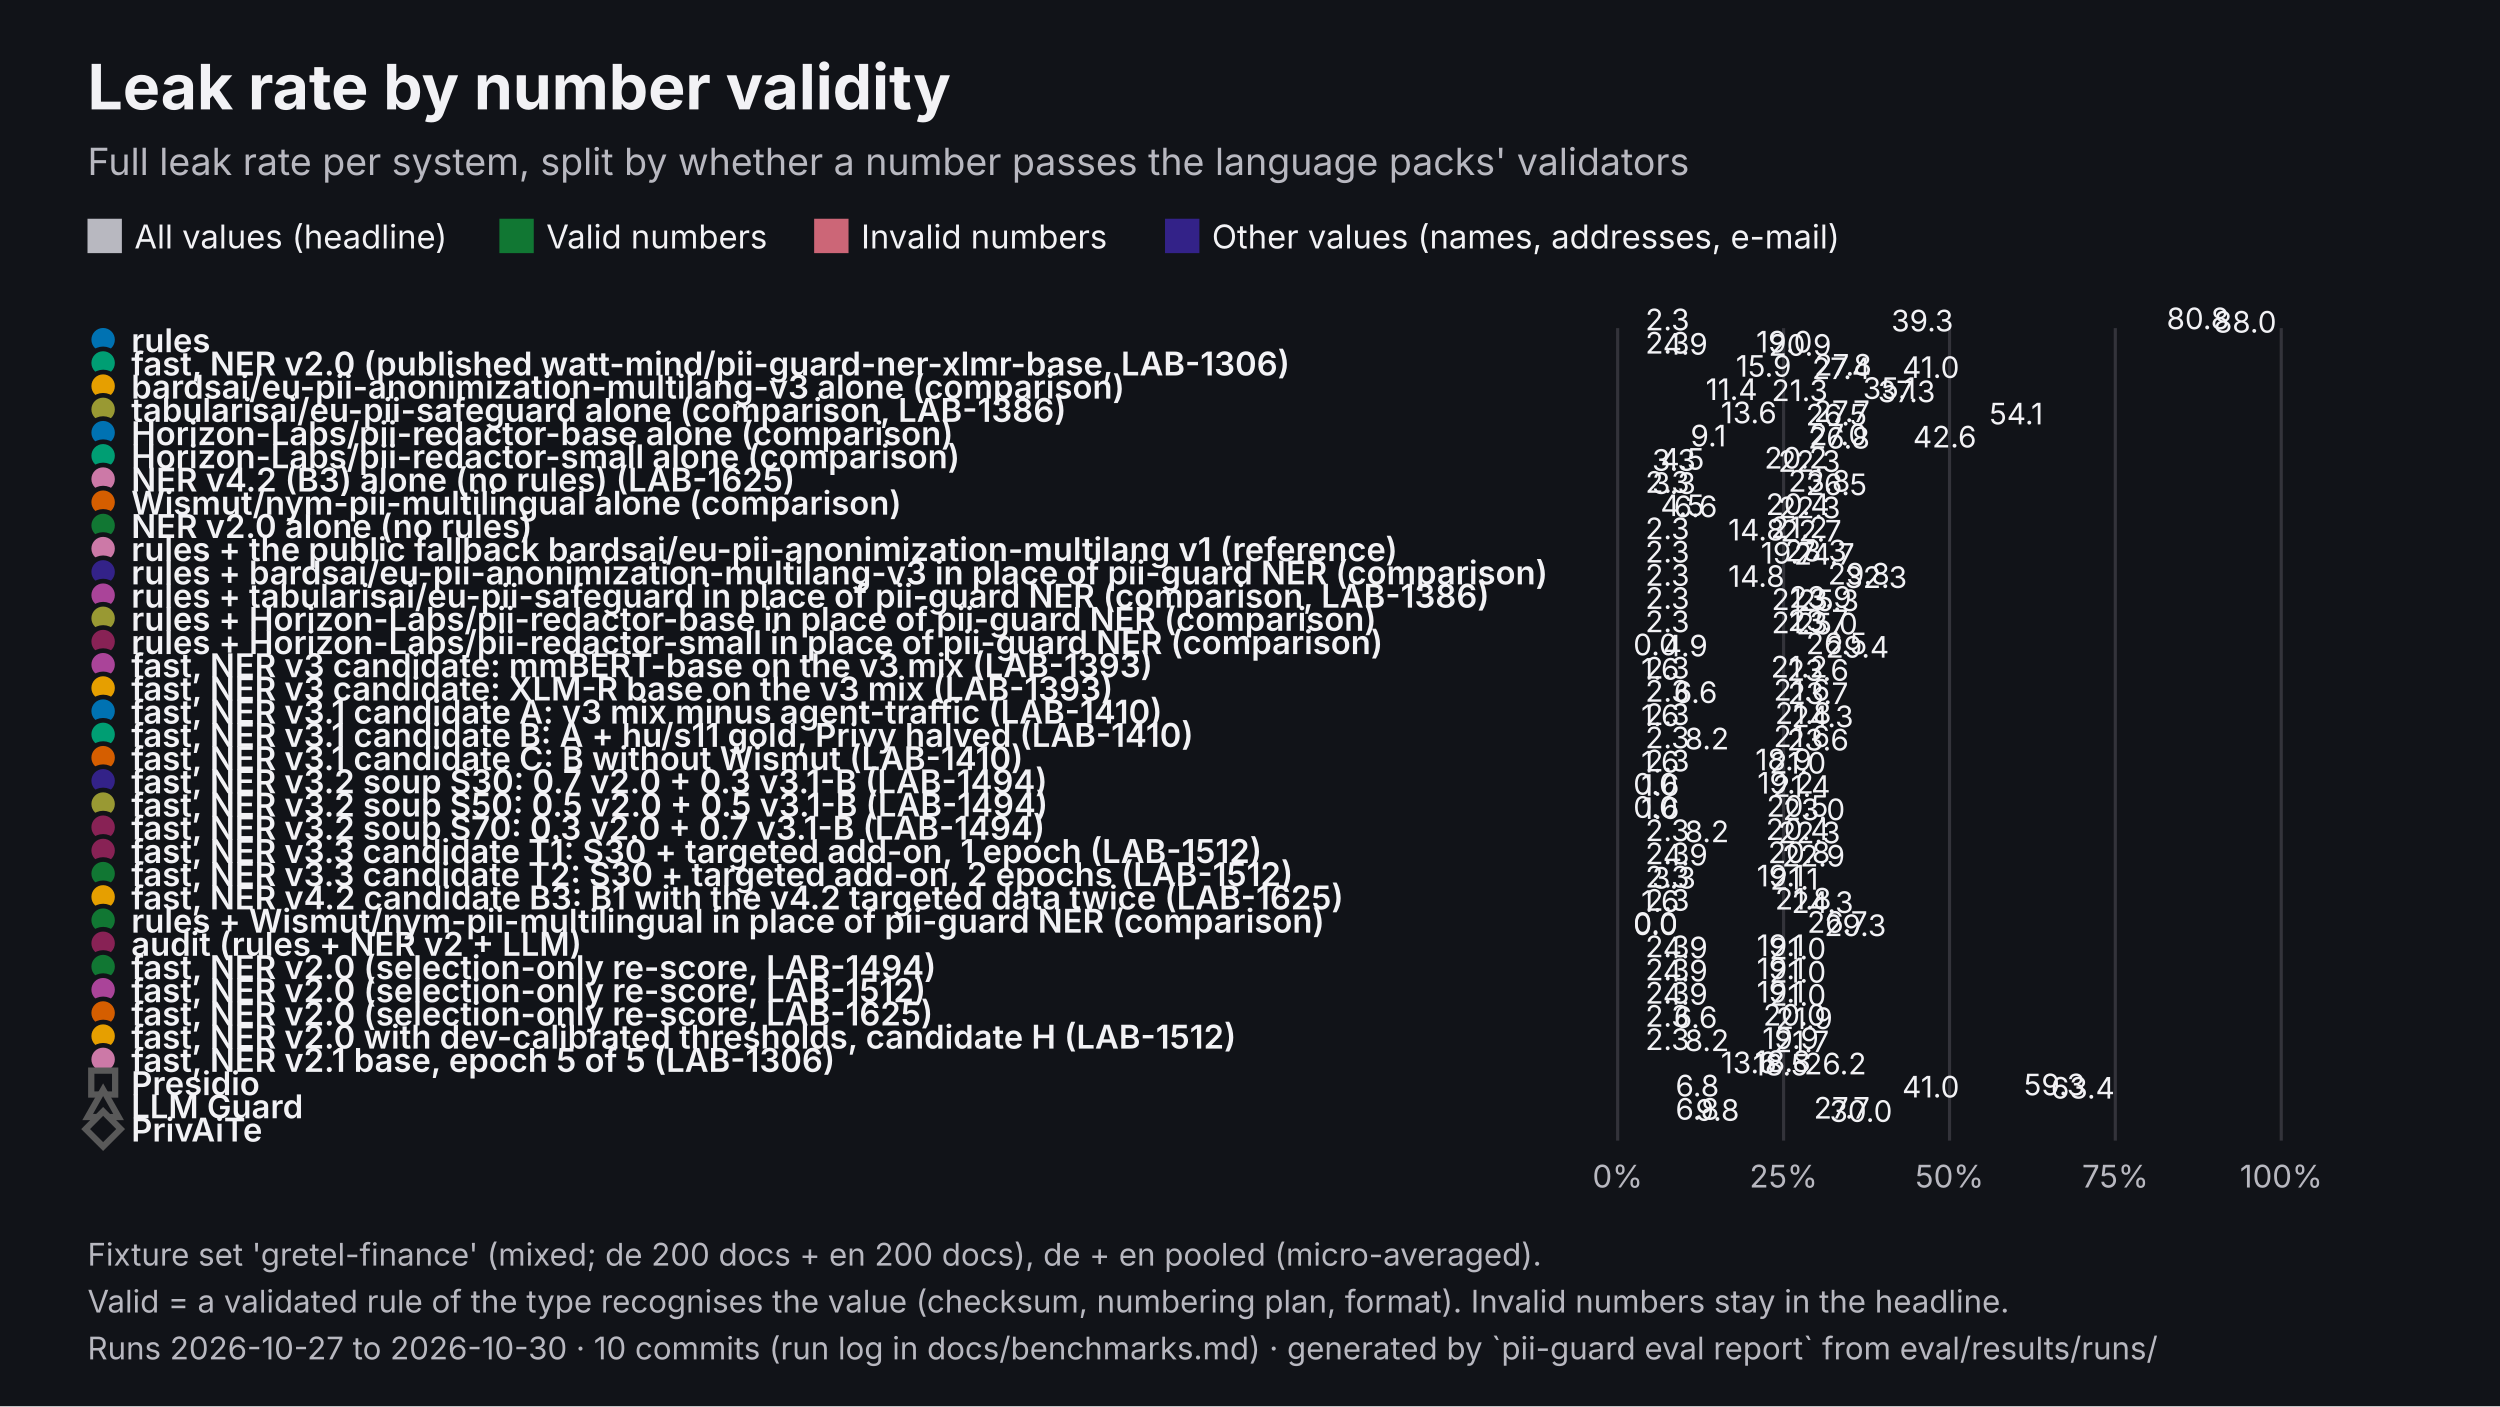
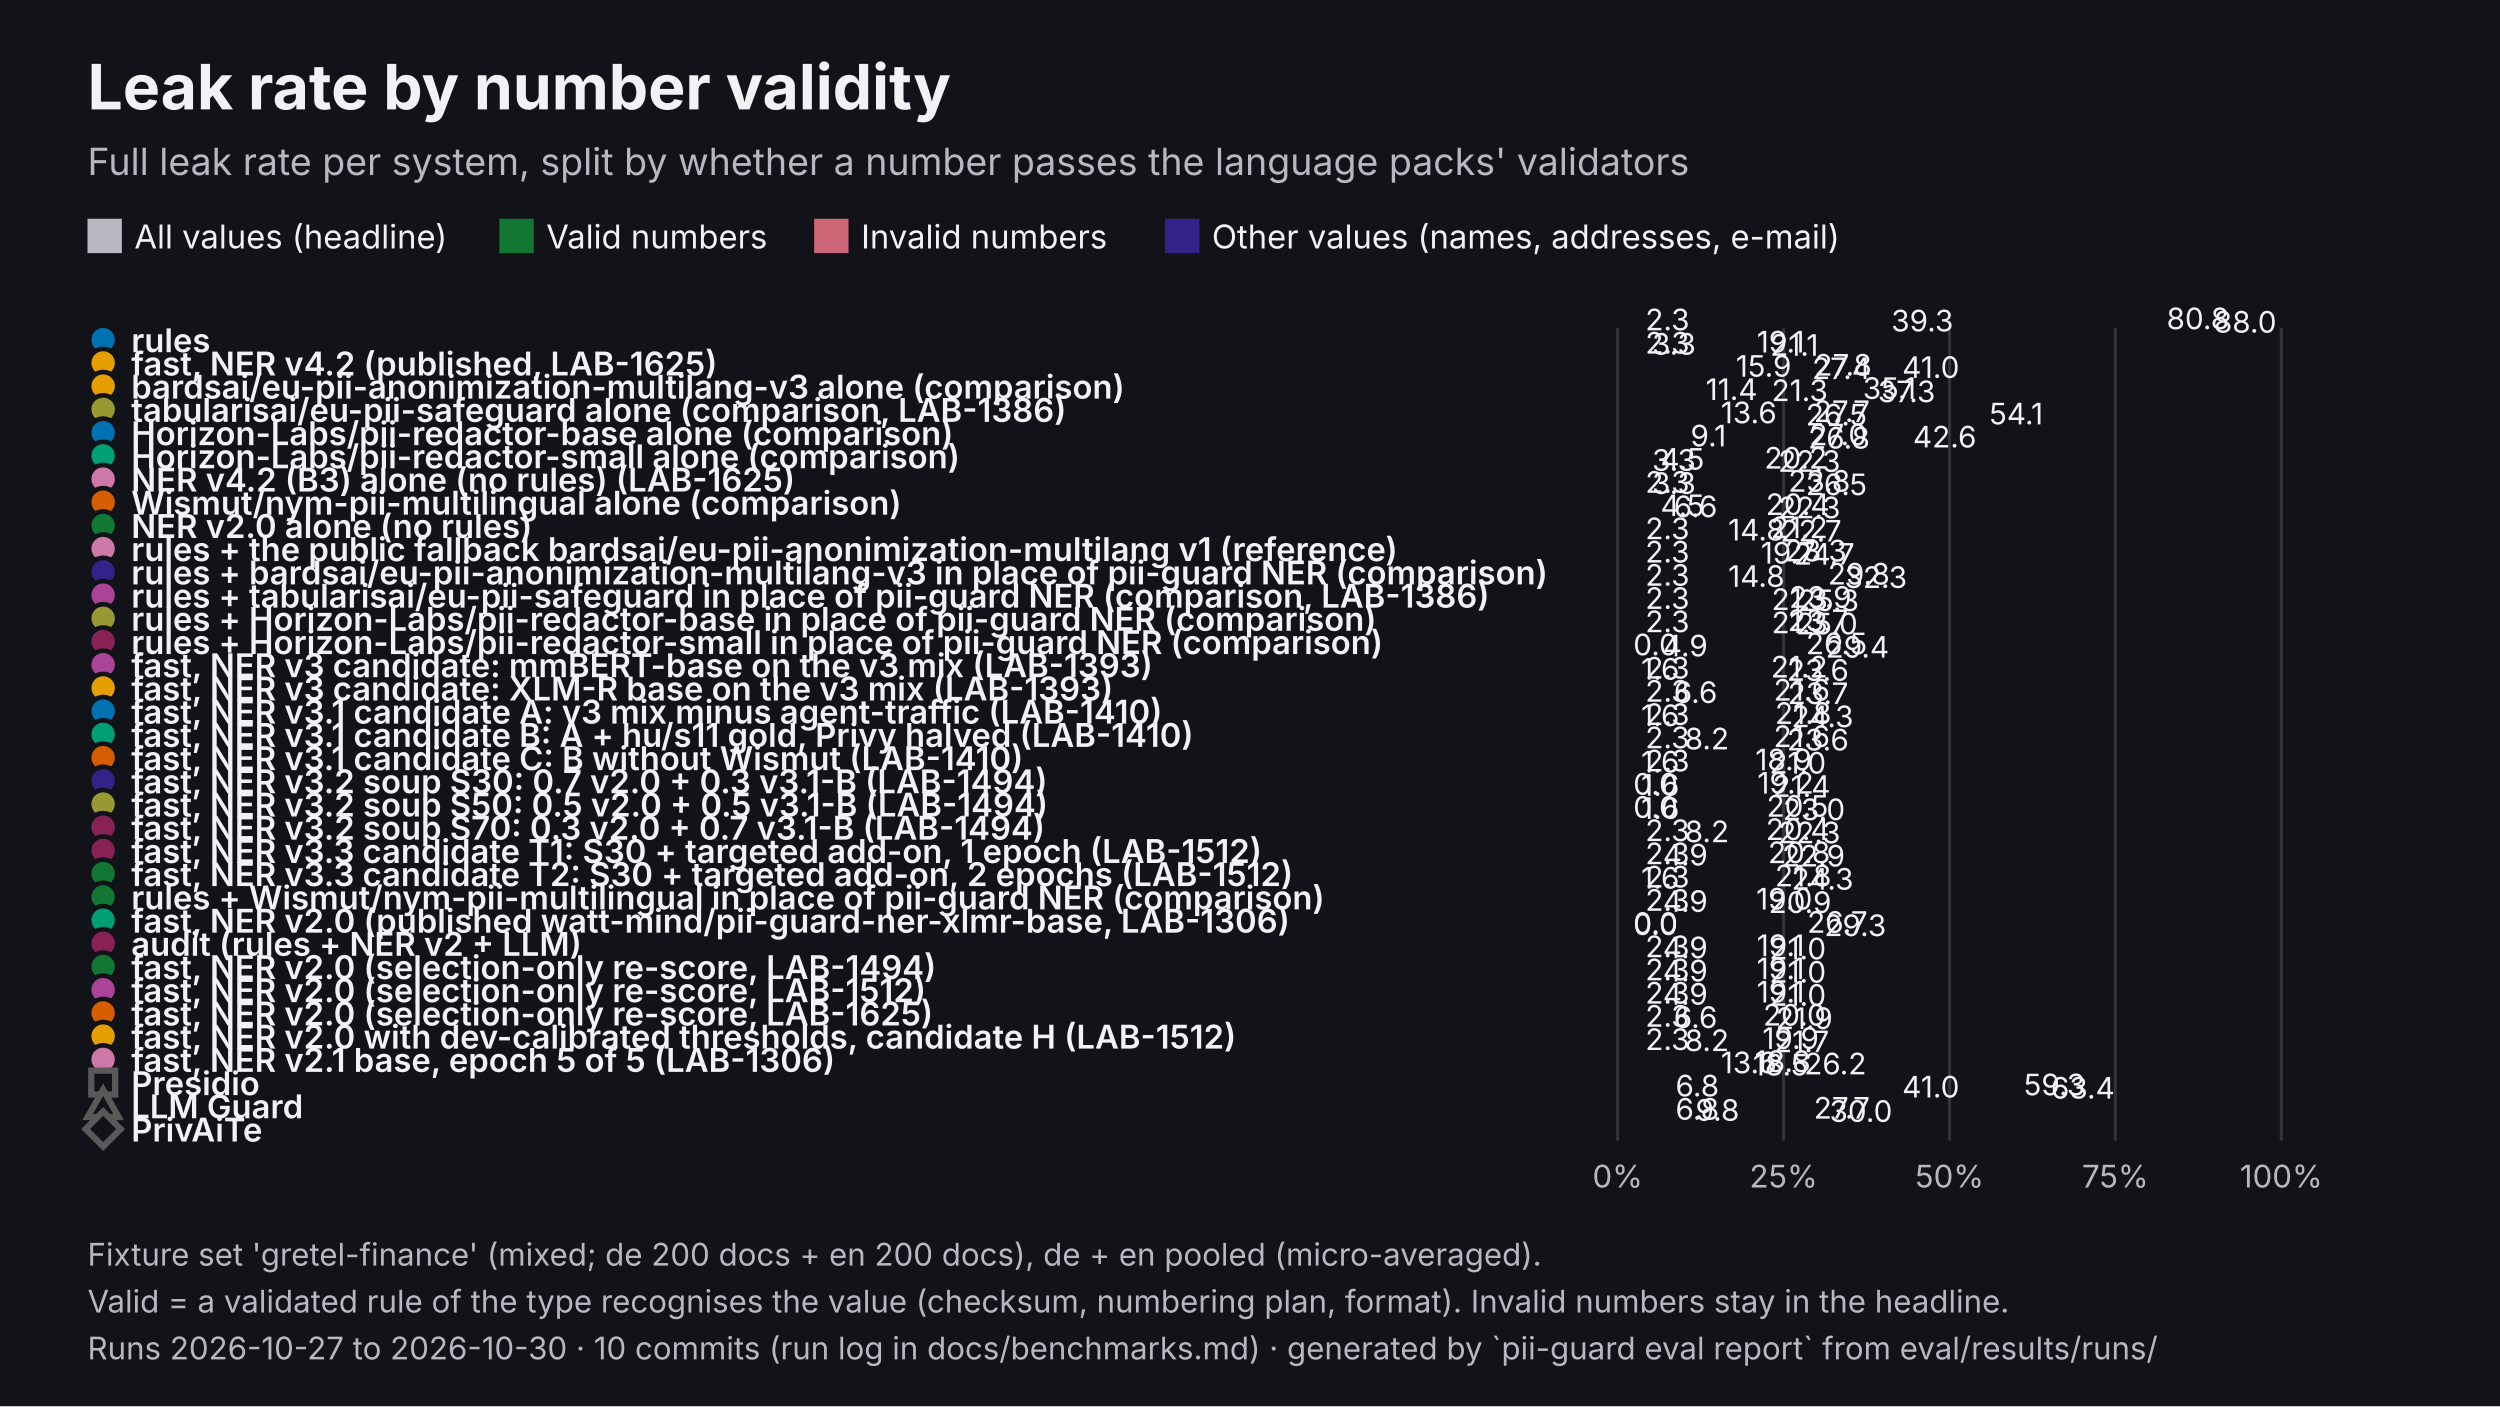
<svg xmlns="http://www.w3.org/2000/svg" viewBox="0 0 1600 900" width="1600" height="900" role="img" aria-labelledby="t d" font-family="Inter, 'Helvetica Neue', Helvetica, Arial, sans-serif">
  <rect width="1600" height="900" fill="#111318" />
  <text x="56" y="70" font-size="40" fill="#F2F2F5" font-weight="700">Leak rate by number validity</text>
  <text x="56" y="112" font-size="24" fill="#B8B8C0">Full leak rate per system, split by whether a number passes the language packs' validators</text>
  <rect x="56" y="140" width="22" height="22" fill="#B8B8C0" />
  <text x="86" y="159" font-size="21" fill="#F2F2F5">All values (headline)</text>
  <rect x="319.61" y="140" width="22" height="22" fill="#117733" />
  <text x="349.6" y="159" font-size="21" fill="#F2F2F5">Valid numbers</text>
  <rect x="521.06" y="140" width="22" height="22" fill="#CC6677" />
  <text x="551.1" y="159" font-size="21" fill="#F2F2F5">Invalid numbers</text>
  <rect x="745.61" y="140" width="22" height="22" fill="#332288" />
  <text x="775.6" y="159" font-size="21" fill="#F2F2F5">Other values (names, addresses, e-mail)</text>
  <line x1="1035.3" y1="210" x2="1035.3" y2="730" stroke="#33333A" stroke-width="2" />
  <text x="1035.3" y="760" font-size="20" fill="#B8B8C0" text-anchor="middle">0%</text>
  <line x1="1141.5" y1="210" x2="1141.5" y2="730" stroke="#33333A" stroke-width="2" />
  <text x="1141.5" y="760" font-size="20" fill="#B8B8C0" text-anchor="middle">25%</text>
  <line x1="1247.7" y1="210" x2="1247.7" y2="730" stroke="#33333A" stroke-width="2" />
  <text x="1247.7" y="760" font-size="20" fill="#B8B8C0" text-anchor="middle">50%</text>
  <line x1="1353.8" y1="210" x2="1353.8" y2="730" stroke="#33333A" stroke-width="2" />
  <text x="1353.8" y="760" font-size="20" fill="#B8B8C0" text-anchor="middle">75%</text>
  <line x1="1460" y1="210" x2="1460" y2="730" stroke="#33333A" stroke-width="2" />
  <text x="1460" y="760" font-size="20" fill="#B8B8C0" text-anchor="middle">100%</text>
  <circle cx="66" cy="217.4" r="9" fill="#0072B2" stroke="#111318" stroke-width="3" />
  <text x="84" y="225.4" font-size="21" fill="#F2F2F5" font-weight="600">rules</text>
  <rect x="1035.3" y="218" width="343.3" height="-3.3" fill="#B8B8C0" />
  <text x="1386.6" y="210.7" font-size="19" fill="#F2F2F5">80.8</text>
  <rect x="1035.3" y="218.7" width="9.6" height="-3.3" fill="#117733" />
  <text x="1053" y="211.4" font-size="19" fill="#F2F2F5">2.3</text>
  <rect x="1035.3" y="219.4" width="167.1" height="-3.3" fill="#CC6677" />
  <text x="1210.4" y="212.1" font-size="19" fill="#F2F2F5">39.3</text>
  <rect x="1035.3" y="220.1" width="373.5" height="-3.3" fill="#332288" />
  <text x="1416.9" y="212.9" font-size="19" fill="#F2F2F5">88.0</text>
-   <circle cx="66" cy="232.3" r="9" fill="#009E73" stroke="#111318" stroke-width="3" />
-   <text x="84" y="240.3" font-size="21" fill="#F2F2F5" font-weight="600">fast, NER v2.0 (published watt-mind/pii-guard-ner-xlmr-base, LAB-1306)</text>
-   <rect x="1035.3" y="232.9" width="80.5" height="-3.3" fill="#B8B8C0" />
-   <text x="1123.9" y="225.6" font-size="19" fill="#F2F2F5">19.0</text>
+   <circle cx="66" cy="232.3" r="9" fill="#E69F00" stroke="#111318" stroke-width="3" />
+   <text x="84" y="240.3" font-size="21" fill="#F2F2F5" font-weight="600">fast, NER v4.2 (published, LAB-1625)</text>
+   <rect x="1035.3" y="232.9" width="81" height="-3.3" fill="#B8B8C0" />
+   <text x="1124.3" y="225.6" font-size="19" fill="#F2F2F5">19.1</text>
  <rect x="1035.3" y="233.6" width="9.6" height="-3.3" fill="#117733" />
  <text x="1053" y="226.3" font-size="19" fill="#F2F2F5">2.3</text>
-   <rect x="1035.3" y="234.3" width="20.9" height="-3.3" fill="#CC6677" />
-   <text x="1064.2" y="227" font-size="19" fill="#F2F2F5">4.9</text>
-   <rect x="1035.3" y="235" width="88.6" height="-3.3" fill="#332288" />
-   <text x="1131.9" y="227.7" font-size="19" fill="#F2F2F5">20.9</text>
+   <rect x="1035.3" y="234.3" width="13.9" height="-3.3" fill="#CC6677" />
+   <text x="1057.3" y="227" font-size="19" fill="#F2F2F5">3.3</text>
+   <rect x="1035.3" y="235" width="89.6" height="-3.3" fill="#332288" />
+   <text x="1132.9" y="227.7" font-size="19" fill="#F2F2F5">21.1</text>
  <circle cx="66" cy="247.1" r="9" fill="#E69F00" stroke="#111318" stroke-width="3" />
  <text x="84" y="255.1" font-size="21" fill="#F2F2F5" font-weight="600">bardsai/eu-pii-anonimization-multilang-v3 alone (comparison)</text>
  <rect x="1035.3" y="247.7" width="117.8" height="-3.3" fill="#B8B8C0" />
  <text x="1161.2" y="240.4" font-size="19" fill="#F2F2F5">27.8</text>
  <rect x="1035.3" y="248.4" width="67.6" height="-3.3" fill="#117733" />
  <text x="1110.9" y="241.1" font-size="19" fill="#F2F2F5">15.9</text>
  <rect x="1035.3" y="249.1" width="174" height="-3.3" fill="#CC6677" />
  <text x="1217.4" y="241.9" font-size="19" fill="#F2F2F5">41.0</text>
  <rect x="1035.3" y="249.9" width="116.4" height="-3.3" fill="#332288" />
  <text x="1159.7" y="242.6" font-size="19" fill="#F2F2F5">27.4</text>
  <circle cx="66" cy="262" r="9" fill="#999933" stroke="#111318" stroke-width="3" />
  <text x="84" y="270" font-size="21" fill="#F2F2F5" font-weight="600">tabularisai/eu-pii-safeguard alone (comparison, LAB-1386)</text>
  <rect x="1035.3" y="262.6" width="148.9" height="-3.3" fill="#B8B8C0" />
  <text x="1192.2" y="255.3" font-size="19" fill="#F2F2F5">35.1</text>
  <rect x="1035.3" y="263.3" width="48.2" height="-3.3" fill="#117733" />
  <text x="1091.6" y="256" font-size="19" fill="#F2F2F5">11.4</text>
  <rect x="1035.3" y="264" width="90.5" height="-3.3" fill="#CC6677" />
  <text x="1133.8" y="256.7" font-size="19" fill="#F2F2F5">21.3</text>
  <rect x="1035.3" y="264.7" width="158.4" height="-3.3" fill="#332288" />
  <text x="1201.8" y="257.4" font-size="19" fill="#F2F2F5">37.3</text>
  <circle cx="66" cy="276.9" r="9" fill="#0072B2" stroke="#111318" stroke-width="3" />
  <text x="84" y="284.9" font-size="21" fill="#F2F2F5" font-weight="600">Horizon-Labs/pii-redactor-base alone (comparison)</text>
  <rect x="1035.3" y="277.4" width="117.4" height="-3.3" fill="#B8B8C0" />
  <text x="1160.8" y="270.1" font-size="19" fill="#F2F2F5">27.7</text>
  <rect x="1035.3" y="278.1" width="57.9" height="-3.3" fill="#117733" />
  <text x="1101.3" y="270.9" font-size="19" fill="#F2F2F5">13.6</text>
  <rect x="1035.3" y="278.9" width="229.7" height="-3.3" fill="#CC6677" />
  <text x="1273.1" y="271.6" font-size="19" fill="#F2F2F5">54.1</text>
  <rect x="1035.3" y="279.6" width="112.4" height="-3.3" fill="#332288" />
  <text x="1155.7" y="272.3" font-size="19" fill="#F2F2F5">26.5</text>
  <circle cx="66" cy="291.7" r="9" fill="#009E73" stroke="#111318" stroke-width="3" />
  <text x="84" y="299.7" font-size="21" fill="#F2F2F5" font-weight="600">Horizon-Labs/pii-redactor-small alone (comparison)</text>
  <rect x="1035.3" y="292.3" width="114.7" height="-3.3" fill="#B8B8C0" />
  <text x="1158" y="285" font-size="19" fill="#F2F2F5">27.0</text>
  <rect x="1035.3" y="293" width="38.6" height="-3.3" fill="#117733" />
  <text x="1081.9" y="285.7" font-size="19" fill="#F2F2F5">9.1</text>
  <rect x="1035.3" y="293.7" width="181" height="-3.3" fill="#CC6677" />
  <text x="1224.3" y="286.4" font-size="19" fill="#F2F2F5">42.6</text>
  <rect x="1035.3" y="294.4" width="113.9" height="-3.3" fill="#332288" />
  <text x="1157.2" y="287.1" font-size="19" fill="#F2F2F5">26.8</text>
  <circle cx="66" cy="306.6" r="9" fill="#CC79A7" stroke="#111318" stroke-width="3" />
  <text x="84" y="314.6" font-size="21" fill="#F2F2F5" font-weight="600">NER v4.2 (B3) alone (no rules) (LAB-1625)</text>
  <rect x="1035.3" y="307.1" width="85.9" height="-3.3" fill="#B8B8C0" />
  <text x="1129.2" y="299.9" font-size="19" fill="#F2F2F5">20.2</text>
  <rect x="1035.3" y="307.9" width="19.3" height="-3.3" fill="#117733" />
  <text x="1062.7" y="300.6" font-size="19" fill="#F2F2F5">4.5</text>
  <rect x="1035.3" y="308.6" width="13.9" height="-3.3" fill="#CC6677" />
  <text x="1057.3" y="301.3" font-size="19" fill="#F2F2F5">3.3</text>
  <rect x="1035.3" y="309.3" width="94.7" height="-3.3" fill="#332288" />
  <text x="1138" y="302" font-size="19" fill="#F2F2F5">22.3</text>
  <circle cx="66" cy="321.4" r="9" fill="#D55E00" stroke="#111318" stroke-width="3" />
  <text x="84" y="329.4" font-size="21" fill="#F2F2F5" font-weight="600">Wismut/nym-pii-multilingual alone (comparison)</text>
  <rect x="1035.3" y="322" width="101.2" height="-3.3" fill="#B8B8C0" />
  <text x="1144.5" y="314.7" font-size="19" fill="#F2F2F5">23.8</text>
  <rect x="1035.3" y="322.7" width="9.6" height="-3.3" fill="#117733" />
  <text x="1053" y="315.4" font-size="19" fill="#F2F2F5">2.3</text>
  <rect x="1035.3" y="323.4" width="13.9" height="-3.3" fill="#CC6677" />
  <text x="1057.3" y="316.1" font-size="19" fill="#F2F2F5">3.3</text>
  <rect x="1035.3" y="324.1" width="112.4" height="-3.3" fill="#332288" />
  <text x="1155.7" y="316.9" font-size="19" fill="#F2F2F5">26.5</text>
  <circle cx="66" cy="336.3" r="9" fill="#117733" stroke="#111318" stroke-width="3" />
  <text x="84" y="344.3" font-size="21" fill="#F2F2F5" font-weight="600">NER v2.0 alone (no rules)</text>
  <rect x="1035.3" y="336.9" width="86.8" height="-3.3" fill="#B8B8C0" />
  <text x="1130.1" y="329.6" font-size="19" fill="#F2F2F5">20.4</text>
  <rect x="1035.3" y="337.6" width="19.3" height="-3.3" fill="#117733" />
  <text x="1062.7" y="330.3" font-size="19" fill="#F2F2F5">4.5</text>
  <rect x="1035.3" y="338.3" width="27.9" height="-3.3" fill="#CC6677" />
  <text x="1071.2" y="331" font-size="19" fill="#F2F2F5">6.6</text>
  <rect x="1035.3" y="339" width="94.7" height="-3.3" fill="#332288" />
  <text x="1138" y="331.7" font-size="19" fill="#F2F2F5">22.3</text>
  <circle cx="66" cy="351.1" r="9" fill="#CC79A7" stroke="#111318" stroke-width="3" />
  <text x="84" y="359.1" font-size="21" fill="#F2F2F5" font-weight="600">rules + the public fallback bardsai/eu-pii-anonimization-multilang v1 (reference)</text>
  <rect x="1035.3" y="351.7" width="90" height="-3.3" fill="#B8B8C0" />
  <text x="1133.3" y="344.4" font-size="19" fill="#F2F2F5">21.2</text>
  <rect x="1035.3" y="352.4" width="9.6" height="-3.3" fill="#117733" />
  <text x="1053" y="345.1" font-size="19" fill="#F2F2F5">2.3</text>
  <rect x="1035.3" y="353.1" width="62.6" height="-3.3" fill="#CC6677" />
  <text x="1106" y="345.9" font-size="19" fill="#F2F2F5">14.8</text>
  <rect x="1035.3" y="353.9" width="96.2" height="-3.3" fill="#332288" />
  <text x="1139.5" y="346.6" font-size="19" fill="#F2F2F5">22.7</text>
  <circle cx="66" cy="366" r="9" fill="#332288" stroke="#111318" stroke-width="3" />
  <text x="84" y="374" font-size="21" fill="#F2F2F5" font-weight="600">rules + bardsai/eu-pii-anonimization-multilang-v3 in place of pii-guard NER (comparison)</text>
  <rect x="1035.3" y="366.6" width="99" height="-3.3" fill="#B8B8C0" />
  <text x="1142.3" y="359.3" font-size="19" fill="#F2F2F5">23.3</text>
  <rect x="1035.3" y="367.3" width="9.6" height="-3.3" fill="#117733" />
  <text x="1053" y="360" font-size="19" fill="#F2F2F5">2.3</text>
  <rect x="1035.3" y="368" width="83.5" height="-3.3" fill="#CC6677" />
  <text x="1126.9" y="360.7" font-size="19" fill="#F2F2F5">19.7</text>
  <rect x="1035.3" y="368.7" width="104.8" height="-3.3" fill="#332288" />
  <text x="1148.1" y="361.4" font-size="19" fill="#F2F2F5">24.7</text>
  <circle cx="66" cy="380.9" r="9" fill="#AA4499" stroke="#111318" stroke-width="3" />
  <text x="84" y="388.9" font-size="21" fill="#F2F2F5" font-weight="600">rules + tabularisai/eu-pii-safeguard in place of pii-guard NER (comparison, LAB-1386)</text>
  <rect x="1035.3" y="381.4" width="126.4" height="-3.3" fill="#B8B8C0" />
  <text x="1169.8" y="374.1" font-size="19" fill="#F2F2F5">29.8</text>
  <rect x="1035.3" y="382.1" width="9.6" height="-3.3" fill="#117733" />
  <text x="1053" y="374.9" font-size="19" fill="#F2F2F5">2.3</text>
  <rect x="1035.3" y="382.9" width="62.6" height="-3.3" fill="#CC6677" />
  <text x="1106" y="375.6" font-size="19" fill="#F2F2F5">14.8</text>
  <rect x="1035.3" y="383.6" width="137.2" height="-3.3" fill="#332288" />
  <text x="1180.5" y="376.3" font-size="19" fill="#F2F2F5">32.3</text>
  <circle cx="66" cy="395.7" r="9" fill="#999933" stroke="#111318" stroke-width="3" />
  <text x="84" y="403.7" font-size="21" fill="#F2F2F5" font-weight="600">rules + Horizon-Labs/pii-redactor-base in place of pii-guard NER (comparison)</text>
  <rect x="1035.3" y="396.3" width="101.7" height="-3.3" fill="#B8B8C0" />
  <text x="1145" y="389" font-size="19" fill="#F2F2F5">23.9</text>
  <rect x="1035.3" y="397" width="9.6" height="-3.3" fill="#117733" />
  <text x="1053" y="389.7" font-size="19" fill="#F2F2F5">2.3</text>
  <rect x="1035.3" y="397.7" width="90.5" height="-3.3" fill="#CC6677" />
  <text x="1133.8" y="390.4" font-size="19" fill="#F2F2F5">21.3</text>
  <rect x="1035.3" y="398.4" width="107.3" height="-3.3" fill="#332288" />
  <text x="1150.7" y="391.1" font-size="19" fill="#F2F2F5">25.3</text>
  <circle cx="66" cy="410.6" r="9" fill="#882255" stroke="#111318" stroke-width="3" />
  <text x="84" y="418.6" font-size="21" fill="#F2F2F5" font-weight="600">rules + Horizon-Labs/pii-redactor-small in place of pii-guard NER (comparison)</text>
  <rect x="1035.3" y="411.1" width="100.8" height="-3.3" fill="#B8B8C0" />
  <text x="1144.1" y="403.9" font-size="19" fill="#F2F2F5">23.7</text>
  <rect x="1035.3" y="411.9" width="9.6" height="-3.3" fill="#117733" />
  <text x="1053" y="404.6" font-size="19" fill="#F2F2F5">2.3</text>
  <rect x="1035.3" y="412.6" width="90.5" height="-3.3" fill="#CC6677" />
  <text x="1133.8" y="405.3" font-size="19" fill="#F2F2F5">21.3</text>
  <rect x="1035.3" y="413.3" width="106.3" height="-3.3" fill="#332288" />
  <text x="1149.6" y="406" font-size="19" fill="#F2F2F5">25.0</text>
  <circle cx="66" cy="425.4" r="9" fill="#AA4499" stroke="#111318" stroke-width="3" />
  <text x="84" y="433.4" font-size="21" fill="#F2F2F5" font-weight="600">fast, NER v3 candidate: mmBERT-base on the v3 mix (LAB-1393)</text>
  <rect x="1035.3" y="426" width="112.5" height="-3.3" fill="#B8B8C0" />
  <text x="1155.8" y="418.7" font-size="19" fill="#F2F2F5">26.5</text>
  <rect x="1035.3" y="426.7" width="2" height="-3.3" fill="#117733" />
  <text x="1045.3" y="419.4" font-size="19" fill="#F2F2F5">0.0</text>
  <rect x="1035.3" y="427.4" width="20.9" height="-3.3" fill="#CC6677" />
  <text x="1064.2" y="420.1" font-size="19" fill="#F2F2F5">4.9</text>
  <rect x="1035.3" y="428.1" width="125" height="-3.3" fill="#332288" />
  <text x="1168.4" y="420.9" font-size="19" fill="#F2F2F5">29.4</text>
  <circle cx="66" cy="440.3" r="9" fill="#E69F00" stroke="#111318" stroke-width="3" />
  <text x="84" y="448.3" font-size="21" fill="#F2F2F5" font-weight="600">fast, NER v3 candidate: XLM-R base on the v3 mix (LAB-1393)</text>
  <rect x="1035.3" y="440.9" width="90" height="-3.3" fill="#B8B8C0" />
  <text x="1133.3" y="433.6" font-size="19" fill="#F2F2F5">21.2</text>
  <rect x="1035.3" y="441.6" width="9.6" height="-3.3" fill="#117733" />
  <text x="1053" y="434.3" font-size="19" fill="#F2F2F5">2.3</text>
  <rect x="1035.3" y="442.3" width="7" height="-3.3" fill="#CC6677" />
  <text x="1050.3" y="435" font-size="19" fill="#F2F2F5">1.6</text>
  <rect x="1035.3" y="443" width="100.2" height="-3.3" fill="#332288" />
  <text x="1143.6" y="435.7" font-size="19" fill="#F2F2F5">23.6</text>
  <circle cx="66" cy="455.1" r="9" fill="#0072B2" stroke="#111318" stroke-width="3" />
  <text x="84" y="463.1" font-size="21" fill="#F2F2F5" font-weight="600">fast, NER v3.1 candidate A: v3 mix minus agent-traffic (LAB-1410)</text>
  <rect x="1035.3" y="455.7" width="91.8" height="-3.3" fill="#B8B8C0" />
  <text x="1135.1" y="448.4" font-size="19" fill="#F2F2F5">21.6</text>
  <rect x="1035.3" y="456.4" width="9.6" height="-3.3" fill="#117733" />
  <text x="1053" y="449.1" font-size="19" fill="#F2F2F5">2.3</text>
  <rect x="1035.3" y="457.1" width="27.9" height="-3.3" fill="#CC6677" />
  <text x="1071.2" y="449.9" font-size="19" fill="#F2F2F5">6.6</text>
  <rect x="1035.3" y="457.9" width="100.7" height="-3.3" fill="#332288" />
  <text x="1144.1" y="450.6" font-size="19" fill="#F2F2F5">23.7</text>
  <circle cx="66" cy="470" r="9" fill="#009E73" stroke="#111318" stroke-width="3" />
  <text x="84" y="478" font-size="21" fill="#F2F2F5" font-weight="600">fast, NER v3.1 candidate B: A + hu/s11 gold, Privy halved (LAB-1410)</text>
  <rect x="1035.3" y="470.6" width="92.7" height="-3.3" fill="#B8B8C0" />
  <text x="1136" y="463.3" font-size="19" fill="#F2F2F5">21.8</text>
  <rect x="1035.3" y="471.3" width="9.6" height="-3.3" fill="#117733" />
  <text x="1053" y="464" font-size="19" fill="#F2F2F5">2.3</text>
  <rect x="1035.3" y="472" width="7" height="-3.3" fill="#CC6677" />
  <text x="1050.3" y="464.7" font-size="19" fill="#F2F2F5">1.6</text>
  <rect x="1035.3" y="472.7" width="103.2" height="-3.3" fill="#332288" />
  <text x="1146.6" y="465.4" font-size="19" fill="#F2F2F5">24.3</text>
  <circle cx="66" cy="484.9" r="9" fill="#D55E00" stroke="#111318" stroke-width="3" />
  <text x="84" y="492.9" font-size="21" fill="#F2F2F5" font-weight="600">fast, NER v3.1 candidate C: B without Wismut (LAB-1410)</text>
  <rect x="1035.3" y="485.4" width="91.8" height="-3.3" fill="#B8B8C0" />
  <text x="1135.1" y="478.1" font-size="19" fill="#F2F2F5">21.6</text>
  <rect x="1035.3" y="486.1" width="9.6" height="-3.3" fill="#117733" />
  <text x="1053" y="478.9" font-size="19" fill="#F2F2F5">2.3</text>
  <rect x="1035.3" y="486.9" width="34.8" height="-3.3" fill="#CC6677" />
  <text x="1078.2" y="479.6" font-size="19" fill="#F2F2F5">8.2</text>
  <rect x="1035.3" y="487.6" width="100.2" height="-3.3" fill="#332288" />
  <text x="1143.6" y="480.3" font-size="19" fill="#F2F2F5">23.6</text>
  <circle cx="66" cy="499.7" r="9" fill="#332288" stroke="#111318" stroke-width="3" />
  <text x="84" y="507.7" font-size="21" fill="#F2F2F5" font-weight="600">fast, NER v3.2 soup S30: 0.7 v2.0 + 0.3 v3.1-B (LAB-1494)</text>
  <rect x="1035.3" y="500.3" width="80.1" height="-3.3" fill="#B8B8C0" />
  <text x="1123.4" y="493" font-size="19" fill="#F2F2F5">18.9</text>
  <rect x="1035.3" y="501" width="9.6" height="-3.3" fill="#117733" />
  <text x="1053" y="493.7" font-size="19" fill="#F2F2F5">2.3</text>
  <rect x="1035.3" y="501.7" width="7" height="-3.3" fill="#CC6677" />
  <text x="1050.3" y="494.4" font-size="19" fill="#F2F2F5">1.6</text>
  <rect x="1035.3" y="502.4" width="89.1" height="-3.3" fill="#332288" />
  <text x="1132.4" y="495.1" font-size="19" fill="#F2F2F5">21.0</text>
  <circle cx="66" cy="514.6" r="9" fill="#999933" stroke="#111318" stroke-width="3" />
  <text x="84" y="522.6" font-size="21" fill="#F2F2F5" font-weight="600">fast, NER v3.2 soup S50: 0.5 v2.0 + 0.5 v3.1-B (LAB-1494)</text>
  <rect x="1035.3" y="515.1" width="81.4" height="-3.3" fill="#B8B8C0" />
  <text x="1124.7" y="507.9" font-size="19" fill="#F2F2F5">19.2</text>
  <rect x="1035.3" y="515.9" width="2" height="-3.3" fill="#117733" />
  <text x="1045.3" y="508.6" font-size="19" fill="#F2F2F5">0.0</text>
  <rect x="1035.3" y="516.6" width="7" height="-3.3" fill="#CC6677" />
  <text x="1050.3" y="509.3" font-size="19" fill="#F2F2F5">1.6</text>
  <rect x="1035.3" y="517.3" width="91.1" height="-3.3" fill="#332288" />
  <text x="1134.4" y="510" font-size="19" fill="#F2F2F5">21.4</text>
  <circle cx="66" cy="529.4" r="9" fill="#882255" stroke="#111318" stroke-width="3" />
  <text x="84" y="537.4" font-size="21" fill="#F2F2F5" font-weight="600">fast, NER v3.2 soup S70: 0.3 v2.0 + 0.7 v3.1-B (LAB-1494)</text>
  <rect x="1035.3" y="530" width="87.3" height="-3.3" fill="#B8B8C0" />
  <text x="1130.6" y="522.7" font-size="19" fill="#F2F2F5">20.5</text>
  <rect x="1035.3" y="530.7" width="2" height="-3.3" fill="#117733" />
  <text x="1045.3" y="523.4" font-size="19" fill="#F2F2F5">0.0</text>
  <rect x="1035.3" y="531.4" width="7" height="-3.3" fill="#CC6677" />
  <text x="1050.3" y="524.1" font-size="19" fill="#F2F2F5">1.6</text>
  <rect x="1035.3" y="532.1" width="97.7" height="-3.3" fill="#332288" />
  <text x="1141" y="524.9" font-size="19" fill="#F2F2F5">23.0</text>
  <circle cx="66" cy="544.3" r="9" fill="#882255" stroke="#111318" stroke-width="3" />
  <text x="84" y="552.3" font-size="21" fill="#F2F2F5" font-weight="600">fast, NER v3.3 candidate T1: S30 + targeted add-on, 1 epoch (LAB-1512)</text>
  <rect x="1035.3" y="544.9" width="86.8" height="-3.3" fill="#B8B8C0" />
  <text x="1130.1" y="537.6" font-size="19" fill="#F2F2F5">20.4</text>
  <rect x="1035.3" y="545.6" width="9.6" height="-3.3" fill="#117733" />
  <text x="1053" y="538.3" font-size="19" fill="#F2F2F5">2.3</text>
  <rect x="1035.3" y="546.3" width="34.8" height="-3.3" fill="#CC6677" />
  <text x="1078.2" y="539" font-size="19" fill="#F2F2F5">8.2</text>
  <rect x="1035.3" y="547" width="94.7" height="-3.3" fill="#332288" />
  <text x="1138" y="539.7" font-size="19" fill="#F2F2F5">22.3</text>
  <circle cx="66" cy="559.1" r="9" fill="#117733" stroke="#111318" stroke-width="3" />
  <text x="84" y="567.1" font-size="21" fill="#F2F2F5" font-weight="600">fast, NER v3.3 candidate T2: S30 + targeted add-on, 2 epochs (LAB-1512)</text>
  <rect x="1035.3" y="559.7" width="88.2" height="-3.3" fill="#B8B8C0" />
  <text x="1131.5" y="552.4" font-size="19" fill="#F2F2F5">20.8</text>
  <rect x="1035.3" y="560.4" width="9.6" height="-3.3" fill="#117733" />
  <text x="1053" y="553.1" font-size="19" fill="#F2F2F5">2.3</text>
  <rect x="1035.3" y="561.1" width="20.9" height="-3.3" fill="#CC6677" />
  <text x="1064.2" y="553.9" font-size="19" fill="#F2F2F5">4.9</text>
  <rect x="1035.3" y="561.9" width="97.2" height="-3.3" fill="#332288" />
  <text x="1140.5" y="554.6" font-size="19" fill="#F2F2F5">22.9</text>
-   <circle cx="66" cy="574" r="9" fill="#E69F00" stroke="#111318" stroke-width="3" />
-   <text x="84" y="582" font-size="21" fill="#F2F2F5" font-weight="600">fast, NER v4.2 candidate B3: B1 with the v4.2 targeted data twice (LAB-1625)</text>
-   <rect x="1035.3" y="574.6" width="81" height="-3.3" fill="#B8B8C0" />
-   <text x="1124.3" y="567.3" font-size="19" fill="#F2F2F5">19.1</text>
+   <circle cx="66" cy="574" r="9" fill="#117733" stroke="#111318" stroke-width="3" />
+   <text x="84" y="582" font-size="21" fill="#F2F2F5" font-weight="600">rules + Wismut/nym-pii-multilingual in place of pii-guard NER (comparison)</text>
+   <rect x="1035.3" y="574.6" width="92.7" height="-3.3" fill="#B8B8C0" />
+   <text x="1136" y="567.3" font-size="19" fill="#F2F2F5">21.8</text>
  <rect x="1035.3" y="575.3" width="9.6" height="-3.3" fill="#117733" />
  <text x="1053" y="568" font-size="19" fill="#F2F2F5">2.3</text>
-   <rect x="1035.3" y="576" width="13.9" height="-3.3" fill="#CC6677" />
-   <text x="1057.3" y="568.7" font-size="19" fill="#F2F2F5">3.3</text>
-   <rect x="1035.3" y="576.7" width="89.6" height="-3.3" fill="#332288" />
-   <text x="1132.9" y="569.4" font-size="19" fill="#F2F2F5">21.1</text>
-   <circle cx="66" cy="588.9" r="9" fill="#117733" stroke="#111318" stroke-width="3" />
-   <text x="84" y="596.9" font-size="21" fill="#F2F2F5" font-weight="600">rules + Wismut/nym-pii-multilingual in place of pii-guard NER (comparison)</text>
-   <rect x="1035.3" y="589.4" width="92.7" height="-3.3" fill="#B8B8C0" />
-   <text x="1136" y="582.1" font-size="19" fill="#F2F2F5">21.8</text>
+   <rect x="1035.3" y="576" width="7" height="-3.3" fill="#CC6677" />
+   <text x="1050.3" y="568.7" font-size="19" fill="#F2F2F5">1.6</text>
+   <rect x="1035.3" y="576.7" width="103.2" height="-3.3" fill="#332288" />
+   <text x="1146.6" y="569.4" font-size="19" fill="#F2F2F5">24.3</text>
+   <circle cx="66" cy="588.9" r="9" fill="#009E73" stroke="#111318" stroke-width="3" />
+   <text x="84" y="596.9" font-size="21" fill="#F2F2F5" font-weight="600">fast, NER v2.0 (published watt-mind/pii-guard-ner-xlmr-base, LAB-1306)</text>
+   <rect x="1035.3" y="589.4" width="80.5" height="-3.3" fill="#B8B8C0" />
+   <text x="1123.9" y="582.1" font-size="19" fill="#F2F2F5">19.0</text>
  <rect x="1035.3" y="590.1" width="9.6" height="-3.3" fill="#117733" />
  <text x="1053" y="582.9" font-size="19" fill="#F2F2F5">2.3</text>
-   <rect x="1035.3" y="590.9" width="7" height="-3.3" fill="#CC6677" />
-   <text x="1050.3" y="583.6" font-size="19" fill="#F2F2F5">1.6</text>
-   <rect x="1035.3" y="591.6" width="103.2" height="-3.3" fill="#332288" />
-   <text x="1146.6" y="584.3" font-size="19" fill="#F2F2F5">24.3</text>
+   <rect x="1035.3" y="590.9" width="20.9" height="-3.3" fill="#CC6677" />
+   <text x="1064.2" y="583.6" font-size="19" fill="#F2F2F5">4.9</text>
+   <rect x="1035.3" y="591.6" width="88.6" height="-3.3" fill="#332288" />
+   <text x="1131.9" y="584.3" font-size="19" fill="#F2F2F5">20.9</text>
  <circle cx="66" cy="603.7" r="9" fill="#882255" stroke="#111318" stroke-width="3" />
  <text x="84" y="611.7" font-size="21" fill="#F2F2F5" font-weight="600">audit (rules + NER v2 + LLM)</text>
  <rect x="1035.3" y="604.3" width="113.3" height="-3.3" fill="#B8B8C0" />
  <text x="1156.6" y="597" font-size="19" fill="#F2F2F5">26.7</text>
  <rect x="1035.3" y="605" width="2" height="-3.3" fill="#117733" />
  <text x="1045.3" y="597.7" font-size="19" fill="#F2F2F5">0.0</text>
  <rect x="1035.3" y="605.7" width="2" height="-3.3" fill="#CC6677" />
  <text x="1045.3" y="598.4" font-size="19" fill="#F2F2F5">0.0</text>
  <rect x="1035.3" y="606.4" width="124.3" height="-3.3" fill="#332288" />
  <text x="1167.6" y="599.1" font-size="19" fill="#F2F2F5">29.3</text>
  <circle cx="66" cy="618.6" r="9" fill="#117733" stroke="#111318" stroke-width="3" />
  <text x="84" y="626.6" font-size="21" fill="#F2F2F5" font-weight="600">fast, NER v2.0 (selection-only re-score, LAB-1494)</text>
  <rect x="1035.3" y="619.1" width="81" height="-3.3" fill="#B8B8C0" />
  <text x="1124.3" y="611.9" font-size="19" fill="#F2F2F5">19.1</text>
  <rect x="1035.3" y="619.9" width="9.6" height="-3.3" fill="#117733" />
  <text x="1053" y="612.6" font-size="19" fill="#F2F2F5">2.3</text>
  <rect x="1035.3" y="620.6" width="20.9" height="-3.3" fill="#CC6677" />
  <text x="1064.2" y="613.3" font-size="19" fill="#F2F2F5">4.9</text>
  <rect x="1035.3" y="621.3" width="89.1" height="-3.3" fill="#332288" />
  <text x="1132.4" y="614" font-size="19" fill="#F2F2F5">21.0</text>
  <circle cx="66" cy="633.4" r="9" fill="#AA4499" stroke="#111318" stroke-width="3" />
  <text x="84" y="641.4" font-size="21" fill="#F2F2F5" font-weight="600">fast, NER v2.0 (selection-only re-score, LAB-1512)</text>
  <rect x="1035.3" y="634" width="81" height="-3.3" fill="#B8B8C0" />
  <text x="1124.3" y="626.7" font-size="19" fill="#F2F2F5">19.1</text>
  <rect x="1035.3" y="634.7" width="9.6" height="-3.3" fill="#117733" />
  <text x="1053" y="627.4" font-size="19" fill="#F2F2F5">2.3</text>
  <rect x="1035.3" y="635.4" width="20.9" height="-3.3" fill="#CC6677" />
  <text x="1064.2" y="628.1" font-size="19" fill="#F2F2F5">4.9</text>
  <rect x="1035.3" y="636.1" width="89.1" height="-3.3" fill="#332288" />
  <text x="1132.4" y="628.9" font-size="19" fill="#F2F2F5">21.0</text>
  <circle cx="66" cy="648.3" r="9" fill="#D55E00" stroke="#111318" stroke-width="3" />
  <text x="84" y="656.3" font-size="21" fill="#F2F2F5" font-weight="600">fast, NER v2.0 (selection-only re-score, LAB-1625)</text>
  <rect x="1035.3" y="648.9" width="81" height="-3.3" fill="#B8B8C0" />
  <text x="1124.3" y="641.6" font-size="19" fill="#F2F2F5">19.1</text>
  <rect x="1035.3" y="649.6" width="9.6" height="-3.3" fill="#117733" />
  <text x="1053" y="642.3" font-size="19" fill="#F2F2F5">2.3</text>
  <rect x="1035.3" y="650.3" width="20.9" height="-3.3" fill="#CC6677" />
  <text x="1064.2" y="643" font-size="19" fill="#F2F2F5">4.9</text>
  <rect x="1035.3" y="651" width="89.1" height="-3.3" fill="#332288" />
  <text x="1132.4" y="643.7" font-size="19" fill="#F2F2F5">21.0</text>
  <circle cx="66" cy="663.1" r="9" fill="#E69F00" stroke="#111318" stroke-width="3" />
  <text x="84" y="671.1" font-size="21" fill="#F2F2F5" font-weight="600">fast, NER v2.0 with dev-calibrated thresholds, candidate H (LAB-1512)</text>
  <rect x="1035.3" y="663.7" width="85" height="-3.3" fill="#B8B8C0" />
  <text x="1128.4" y="656.4" font-size="19" fill="#F2F2F5">20.0</text>
  <rect x="1035.3" y="664.4" width="9.6" height="-3.3" fill="#117733" />
  <text x="1053" y="657.1" font-size="19" fill="#F2F2F5">2.3</text>
  <rect x="1035.3" y="665.1" width="27.9" height="-3.3" fill="#CC6677" />
  <text x="1071.2" y="657.9" font-size="19" fill="#F2F2F5">6.6</text>
  <rect x="1035.3" y="665.9" width="93.1" height="-3.3" fill="#332288" />
  <text x="1136.5" y="658.6" font-size="19" fill="#F2F2F5">21.9</text>
  <circle cx="66" cy="678" r="9" fill="#CC79A7" stroke="#111318" stroke-width="3" />
  <text x="84" y="686" font-size="21" fill="#F2F2F5" font-weight="600">fast, NER v2.1 base, epoch 5 of 5 (LAB-1306)</text>
  <rect x="1035.3" y="678.6" width="84.6" height="-3.3" fill="#B8B8C0" />
  <text x="1127.9" y="671.3" font-size="19" fill="#F2F2F5">19.9</text>
  <rect x="1035.3" y="679.3" width="9.6" height="-3.3" fill="#117733" />
  <text x="1053" y="672" font-size="19" fill="#F2F2F5">2.3</text>
  <rect x="1035.3" y="680" width="34.8" height="-3.3" fill="#CC6677" />
  <text x="1078.2" y="672.7" font-size="19" fill="#F2F2F5">8.2</text>
  <rect x="1035.3" y="680.7" width="92.1" height="-3.3" fill="#332288" />
  <text x="1135.4" y="673.4" font-size="19" fill="#F2F2F5">21.7</text>
  <rect x="58.4" y="685.2" width="15.3" height="15.3" fill="#111318" stroke="#595959" stroke-width="4" />
  <text x="84" y="700.9" font-size="21" fill="#F2F2F5" font-weight="600">Presidio</text>
  <rect x="1035.3" y="693.4" width="79.6" height="-3.3" fill="#B8B8C0" />
  <text x="1123" y="686.1" font-size="19" fill="#F2F2F5">18.8</text>
  <rect x="1035.3" y="694.1" width="57.9" height="-3.3" fill="#117733" />
  <text x="1101.3" y="686.9" font-size="19" fill="#F2F2F5">13.6</text>
  <rect x="1035.3" y="694.9" width="111.4" height="-3.3" fill="#CC6677" />
  <text x="1154.7" y="687.6" font-size="19" fill="#F2F2F5">26.2</text>
  <rect x="1035.3" y="695.6" width="78.4" height="-3.3" fill="#332288" />
  <text x="1121.8" y="688.3" font-size="19" fill="#F2F2F5">18.5</text>
  <polygon points="66,697.4 75.9,714.9 56.1,714.9" fill="#111318" stroke="#595959" stroke-width="4" />
  <text x="84" y="715.7" font-size="21" fill="#F2F2F5" font-weight="600">LLM Guard</text>
  <rect x="1035.3" y="708.3" width="251.9" height="-3.3" fill="#B8B8C0" />
  <text x="1295.2" y="701" font-size="19" fill="#F2F2F5">59.3</text>
  <rect x="1035.3" y="709" width="29" height="-3.3" fill="#117733" />
  <text x="1072.3" y="701.7" font-size="19" fill="#F2F2F5">6.8</text>
  <rect x="1035.3" y="709.7" width="174" height="-3.3" fill="#CC6677" />
  <text x="1217.4" y="702.4" font-size="19" fill="#F2F2F5">41.0</text>
  <rect x="1035.3" y="710.4" width="269.3" height="-3.3" fill="#332288" />
  <text x="1312.6" y="703.1" font-size="19" fill="#F2F2F5">63.4</text>
  <polygon points="66,711.3 77.2,722.6 66,733.8 54.8,722.6" fill="#111318" stroke="#595959" stroke-width="4" />
  <text x="84" y="730.6" font-size="21" fill="#F2F2F5" font-weight="600">PrivAiTe</text>
  <rect x="1035.3" y="723.1" width="117.4" height="-3.3" fill="#B8B8C0" />
  <text x="1160.8" y="715.9" font-size="19" fill="#F2F2F5">27.7</text>
  <rect x="1035.3" y="723.9" width="29" height="-3.3" fill="#117733" />
  <text x="1072.3" y="716.6" font-size="19" fill="#F2F2F5">6.8</text>
  <rect x="1035.3" y="724.6" width="41.8" height="-3.3" fill="#CC6677" />
  <text x="1085.1" y="717.3" font-size="19" fill="#F2F2F5">9.8</text>
  <rect x="1035.3" y="725.3" width="127.6" height="-3.3" fill="#332288" />
  <text x="1170.9" y="718" font-size="19" fill="#F2F2F5">30.0</text>
  <text x="56" y="810" font-size="20" fill="#B8B8C0">Fixture set 'gretel-finance' (mixed; de 200 docs + en 200 docs), de + en pooled (micro-averaged).</text>
  <text x="56" y="840" font-size="20" fill="#B8B8C0">Valid = a validated rule of the type recognises the value (checksum, numbering plan, format). Invalid numbers stay in the headline.</text>
  <text x="56" y="870" font-size="20" fill="#B8B8C0">Runs 2026-10-27 to 2026-10-30 · 10 commits (run log in docs/benchmarks.md) · generated by `pii-guard eval report` from eval/results/runs/</text>
</svg>
